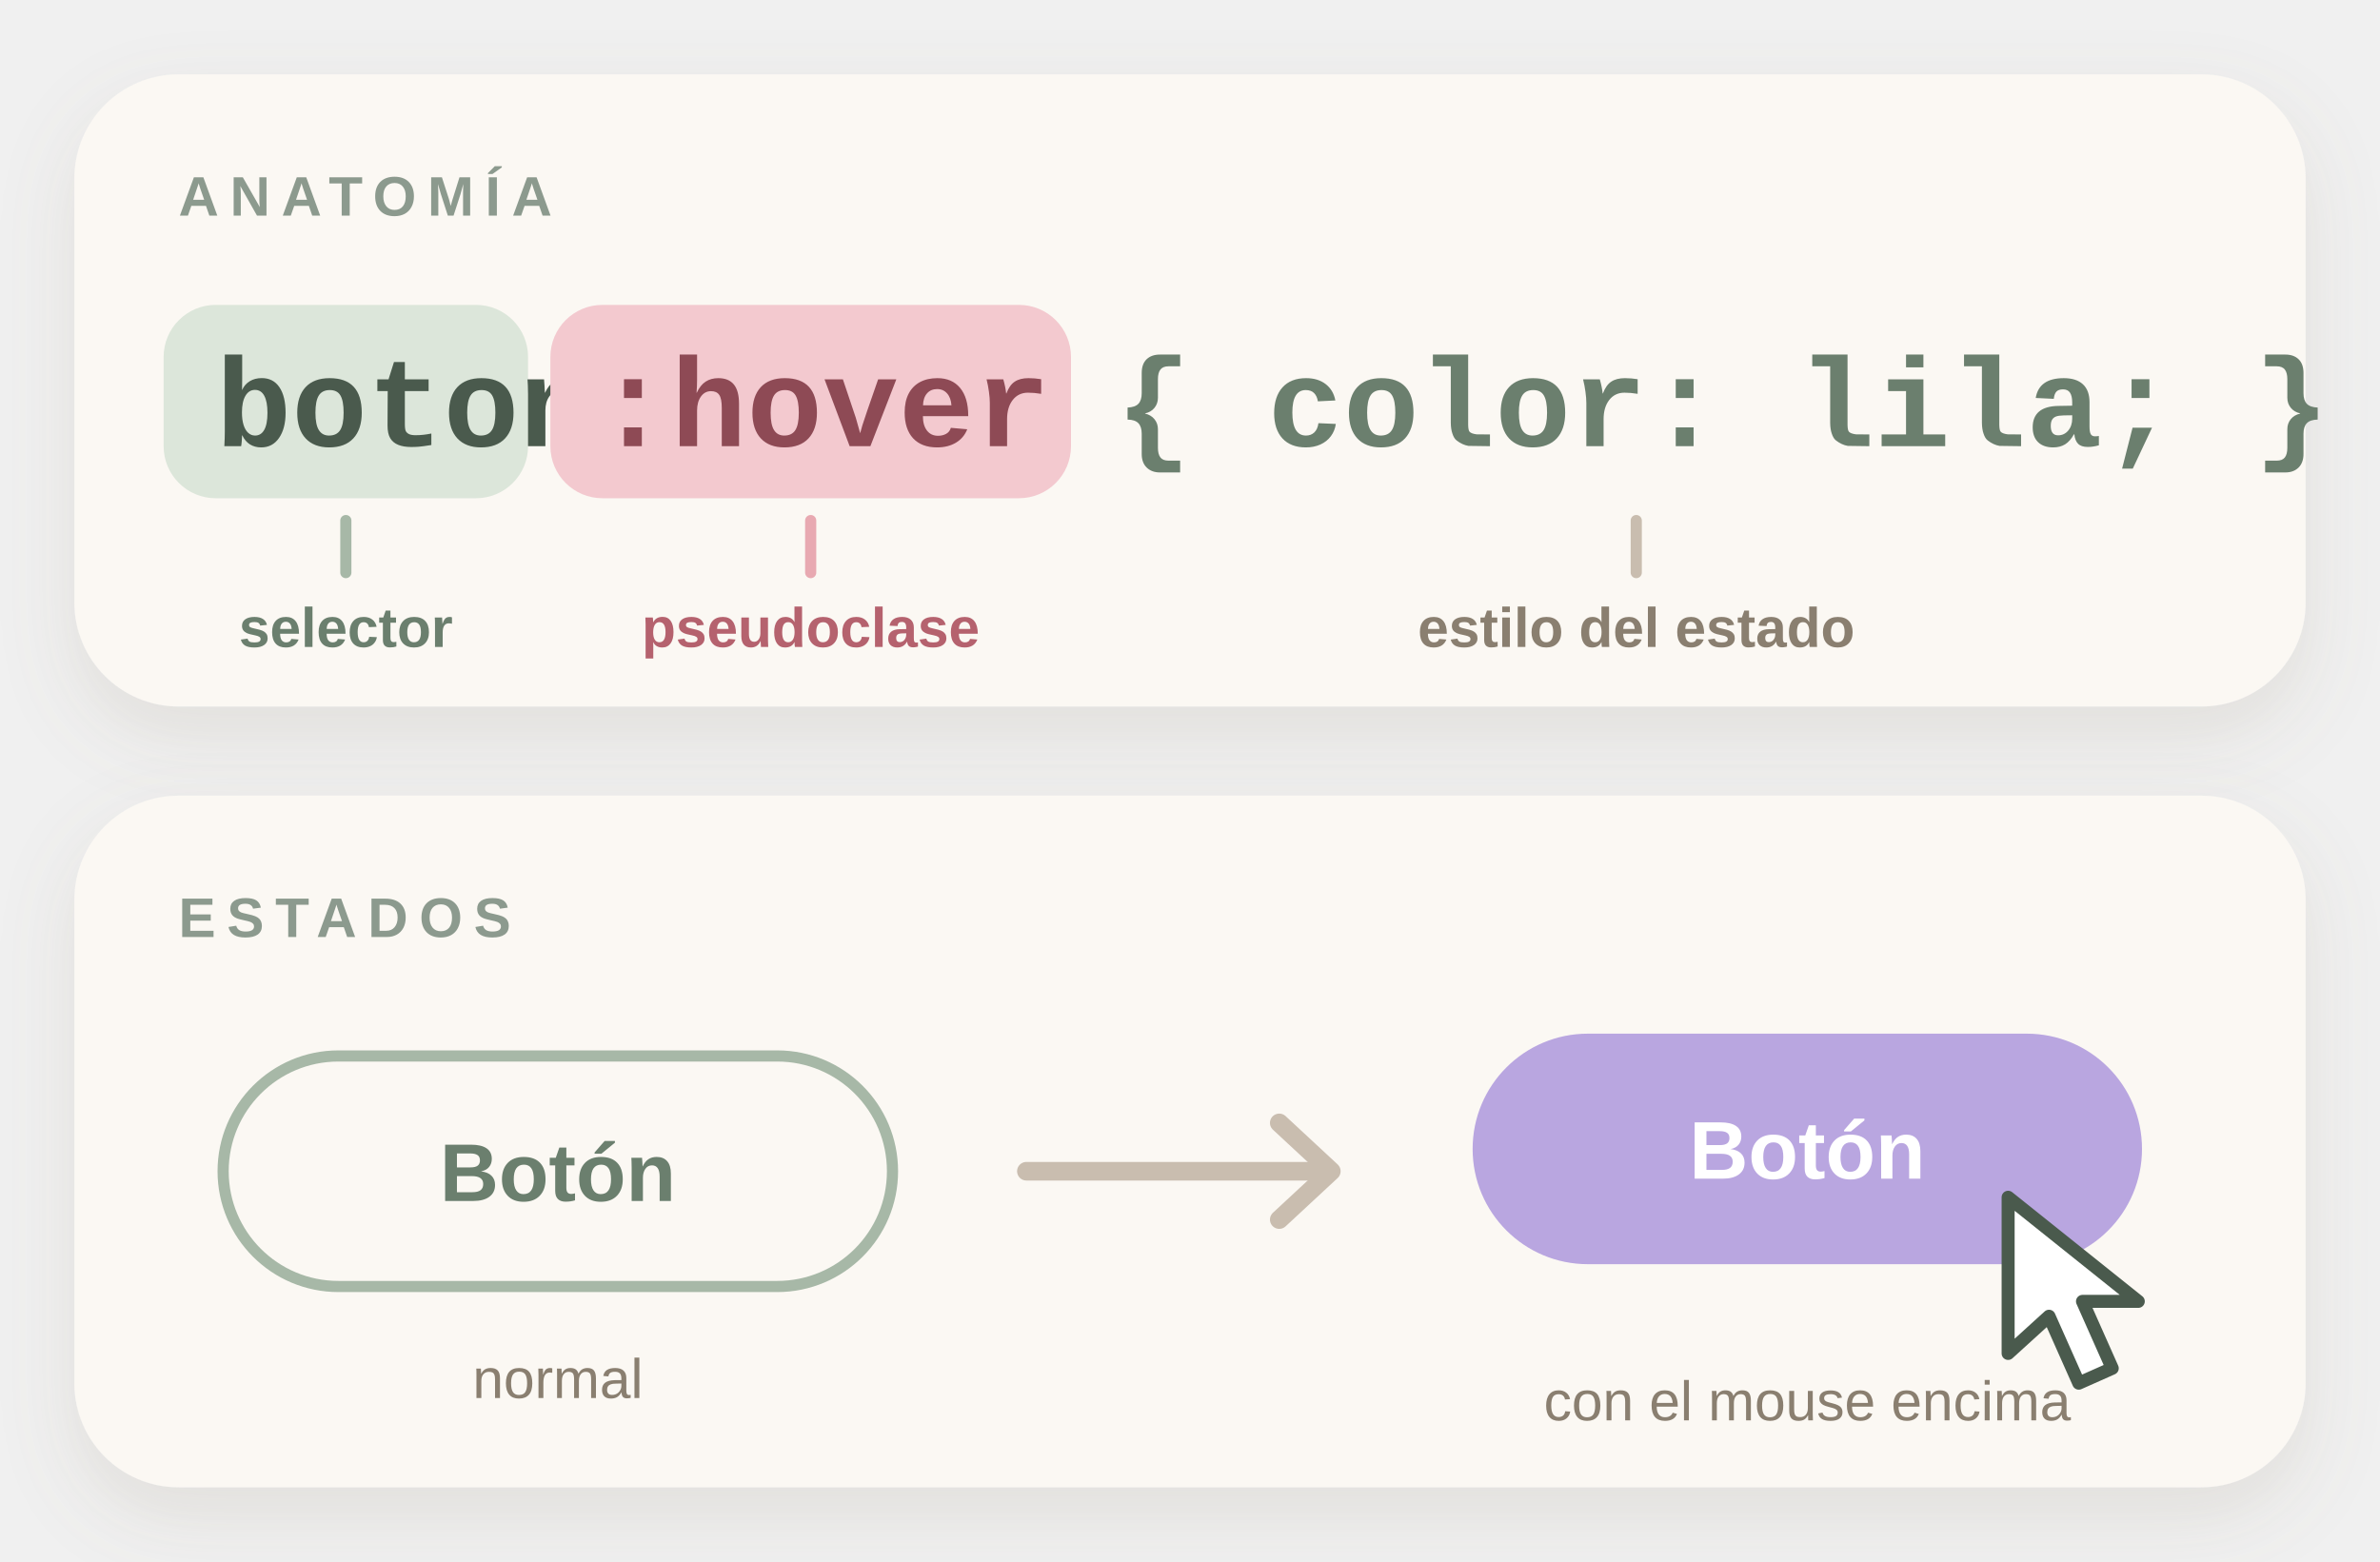
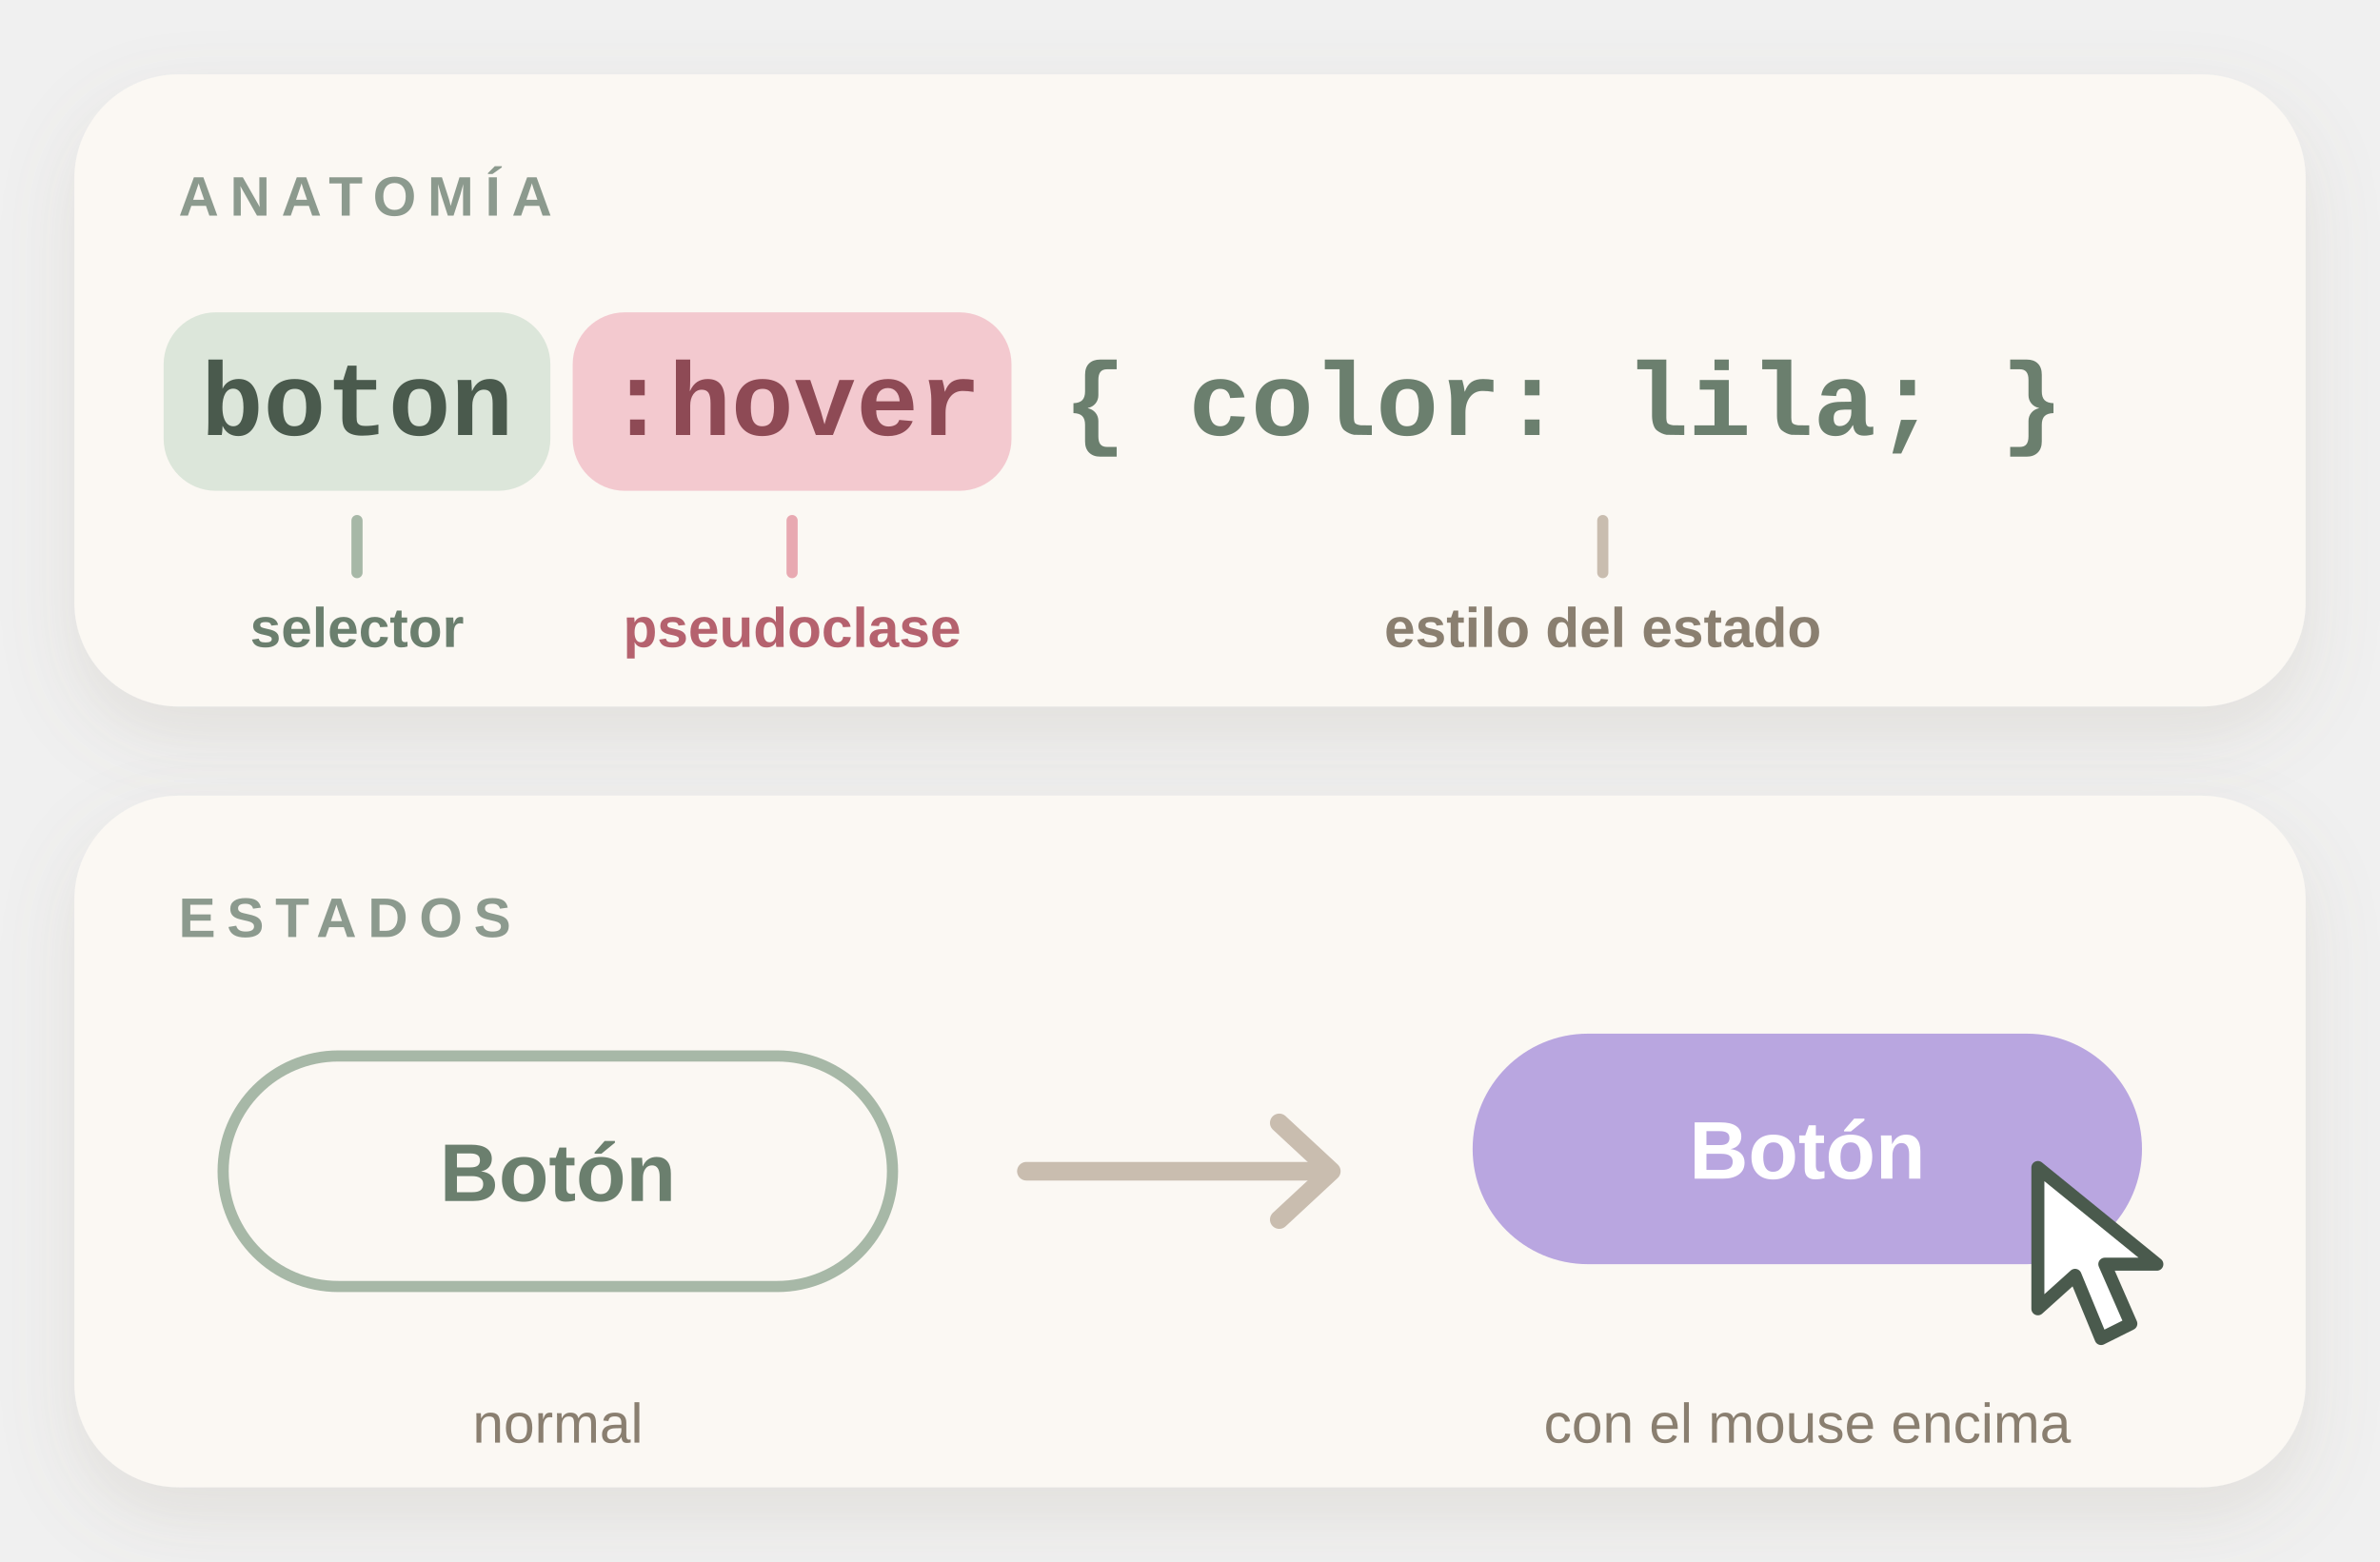
<svg xmlns="http://www.w3.org/2000/svg" viewBox="0 0 640 420" font-family="Nunito, 'Segoe UI', Arial, sans-serif">
  <defs>
    <filter id="sombra" x="-20%" y="-20%" width="140%" height="160%">
      <feDropShadow dx="0" dy="8" stdDeviation="10" flood-color="#8A7F70" flood-opacity=".16" />
    </filter>
  </defs>
  <g filter="url(#sombra)">
    <rect x="20" y="20" width="600" height="170" rx="28" fill="#FBF8F3" />
  </g>
  <text x="48" y="58" font-size="15" letter-spacing="3" fill="#8C9A8E" font-weight="700">ANATOMÍA</text>
-   <g font-family="'Courier New', monospace" font-size="34" font-weight="700">
-     <rect x="44" y="82" width="98" height="52" rx="14" fill="#DCE6DA" />
-     <text x="58" y="120" fill="#4A5A4D">boton</text>
-     <rect x="148" y="82" width="140" height="52" rx="14" fill="#F3C9CF" />
-     <text x="160" y="120" fill="#8E4A55">:hover</text>
-     <text x="300" y="120" fill="#6B7F6E">{ color: lila; }</text>
+   <g font-family="'Courier New', monospace" font-size="28" font-weight="700">
+     <rect x="44" y="84" width="104" height="48" rx="14" fill="#DCE6DA" />
+     <text x="54" y="117" fill="#4A5A4D" textLength="84" lengthAdjust="spacingAndGlyphs">boton</text>
+     <rect x="154" y="84" width="118" height="48" rx="14" fill="#F3C9CF" />
+     <text x="163" y="117" fill="#8E4A55" textLength="100" lengthAdjust="spacingAndGlyphs">:hover</text>
+     <text x="286" y="117" fill="#6B7F6E" textLength="290" lengthAdjust="spacingAndGlyphs">{ color: lila; }</text>
  </g>
  <g font-size="15" font-weight="700">
-     <path d="M93 140 v14" stroke="#A7B8A7" stroke-width="3" stroke-linecap="round" />
-     <text x="93" y="174" text-anchor="middle" fill="#6B7F6E">selector</text>
-     <path d="M218 140 v14" stroke="#E8A9B1" stroke-width="3" stroke-linecap="round" />
-     <text x="218" y="174" text-anchor="middle" fill="#B5626E">pseudoclase</text>
-     <path d="M440 140 v14" stroke="#C9BDAF" stroke-width="3" stroke-linecap="round" />
-     <text x="440" y="174" text-anchor="middle" fill="#8A7F70">estilo del estado</text>
+     <path d="M96 140 v14" stroke="#A7B8A7" stroke-width="3" stroke-linecap="round" />
+     <text x="96" y="174" text-anchor="middle" fill="#6B7F6E">selector</text>
+     <path d="M213 140 v14" stroke="#E8A9B1" stroke-width="3" stroke-linecap="round" />
+     <text x="213" y="174" text-anchor="middle" fill="#B5626E">pseudoclase</text>
+     <path d="M431 140 v14" stroke="#C9BDAF" stroke-width="3" stroke-linecap="round" />
+     <text x="431" y="174" text-anchor="middle" fill="#8A7F70">estilo del estado</text>
  </g>
  <g filter="url(#sombra)">
    <rect x="20" y="214" width="600" height="186" rx="28" fill="#FBF8F3" />
  </g>
  <text x="48" y="252" font-size="15" letter-spacing="3" fill="#8C9A8E" font-weight="700">ESTADOS</text>
  <rect x="60" y="284" width="180" height="62" rx="31" fill="none" stroke="#A7B8A7" stroke-width="3" />
  <text x="150" y="323" text-anchor="middle" font-size="22" font-weight="700" fill="#6B7F6E">Botón</text>
-   <text x="150" y="376" text-anchor="middle" font-size="15" fill="#8A7F70">normal</text>
+   <text x="150" y="388" text-anchor="middle" font-size="15" fill="#8A7F70">normal</text>
  <path d="M276 315 h80" stroke="#C9BDAF" stroke-width="5" stroke-linecap="round" />
  <path d="M344 302 l14 13 -14 13" fill="none" stroke="#C9BDAF" stroke-width="5" stroke-linecap="round" stroke-linejoin="round" />
  <rect x="396" y="278" width="180" height="62" rx="31" fill="#B9A6E0" />
  <text x="486" y="317" text-anchor="middle" font-size="22" font-weight="700" fill="#FFFFFF">Botón</text>
-   <path d="M540 322 L540 364 L551 354 L559 372 L568 368 L560 350 L575 350 Z" fill="#FFFFFF" stroke="#4A5A4D" stroke-width="3.5" stroke-linejoin="round" />
-   <text x="486" y="382" text-anchor="middle" font-size="15" fill="#8A7F70">con el mouse encima</text>
+   <path d="M548 314 L548 352 L558 343 L565 360 L573 356 L566 340 L580 340 Z" fill="#FFFFFF" stroke="#4A5A4D" stroke-width="3.5" stroke-linejoin="round" />
+   <text x="486" y="388" text-anchor="middle" font-size="15" fill="#8A7F70">con el mouse encima</text>
</svg>
